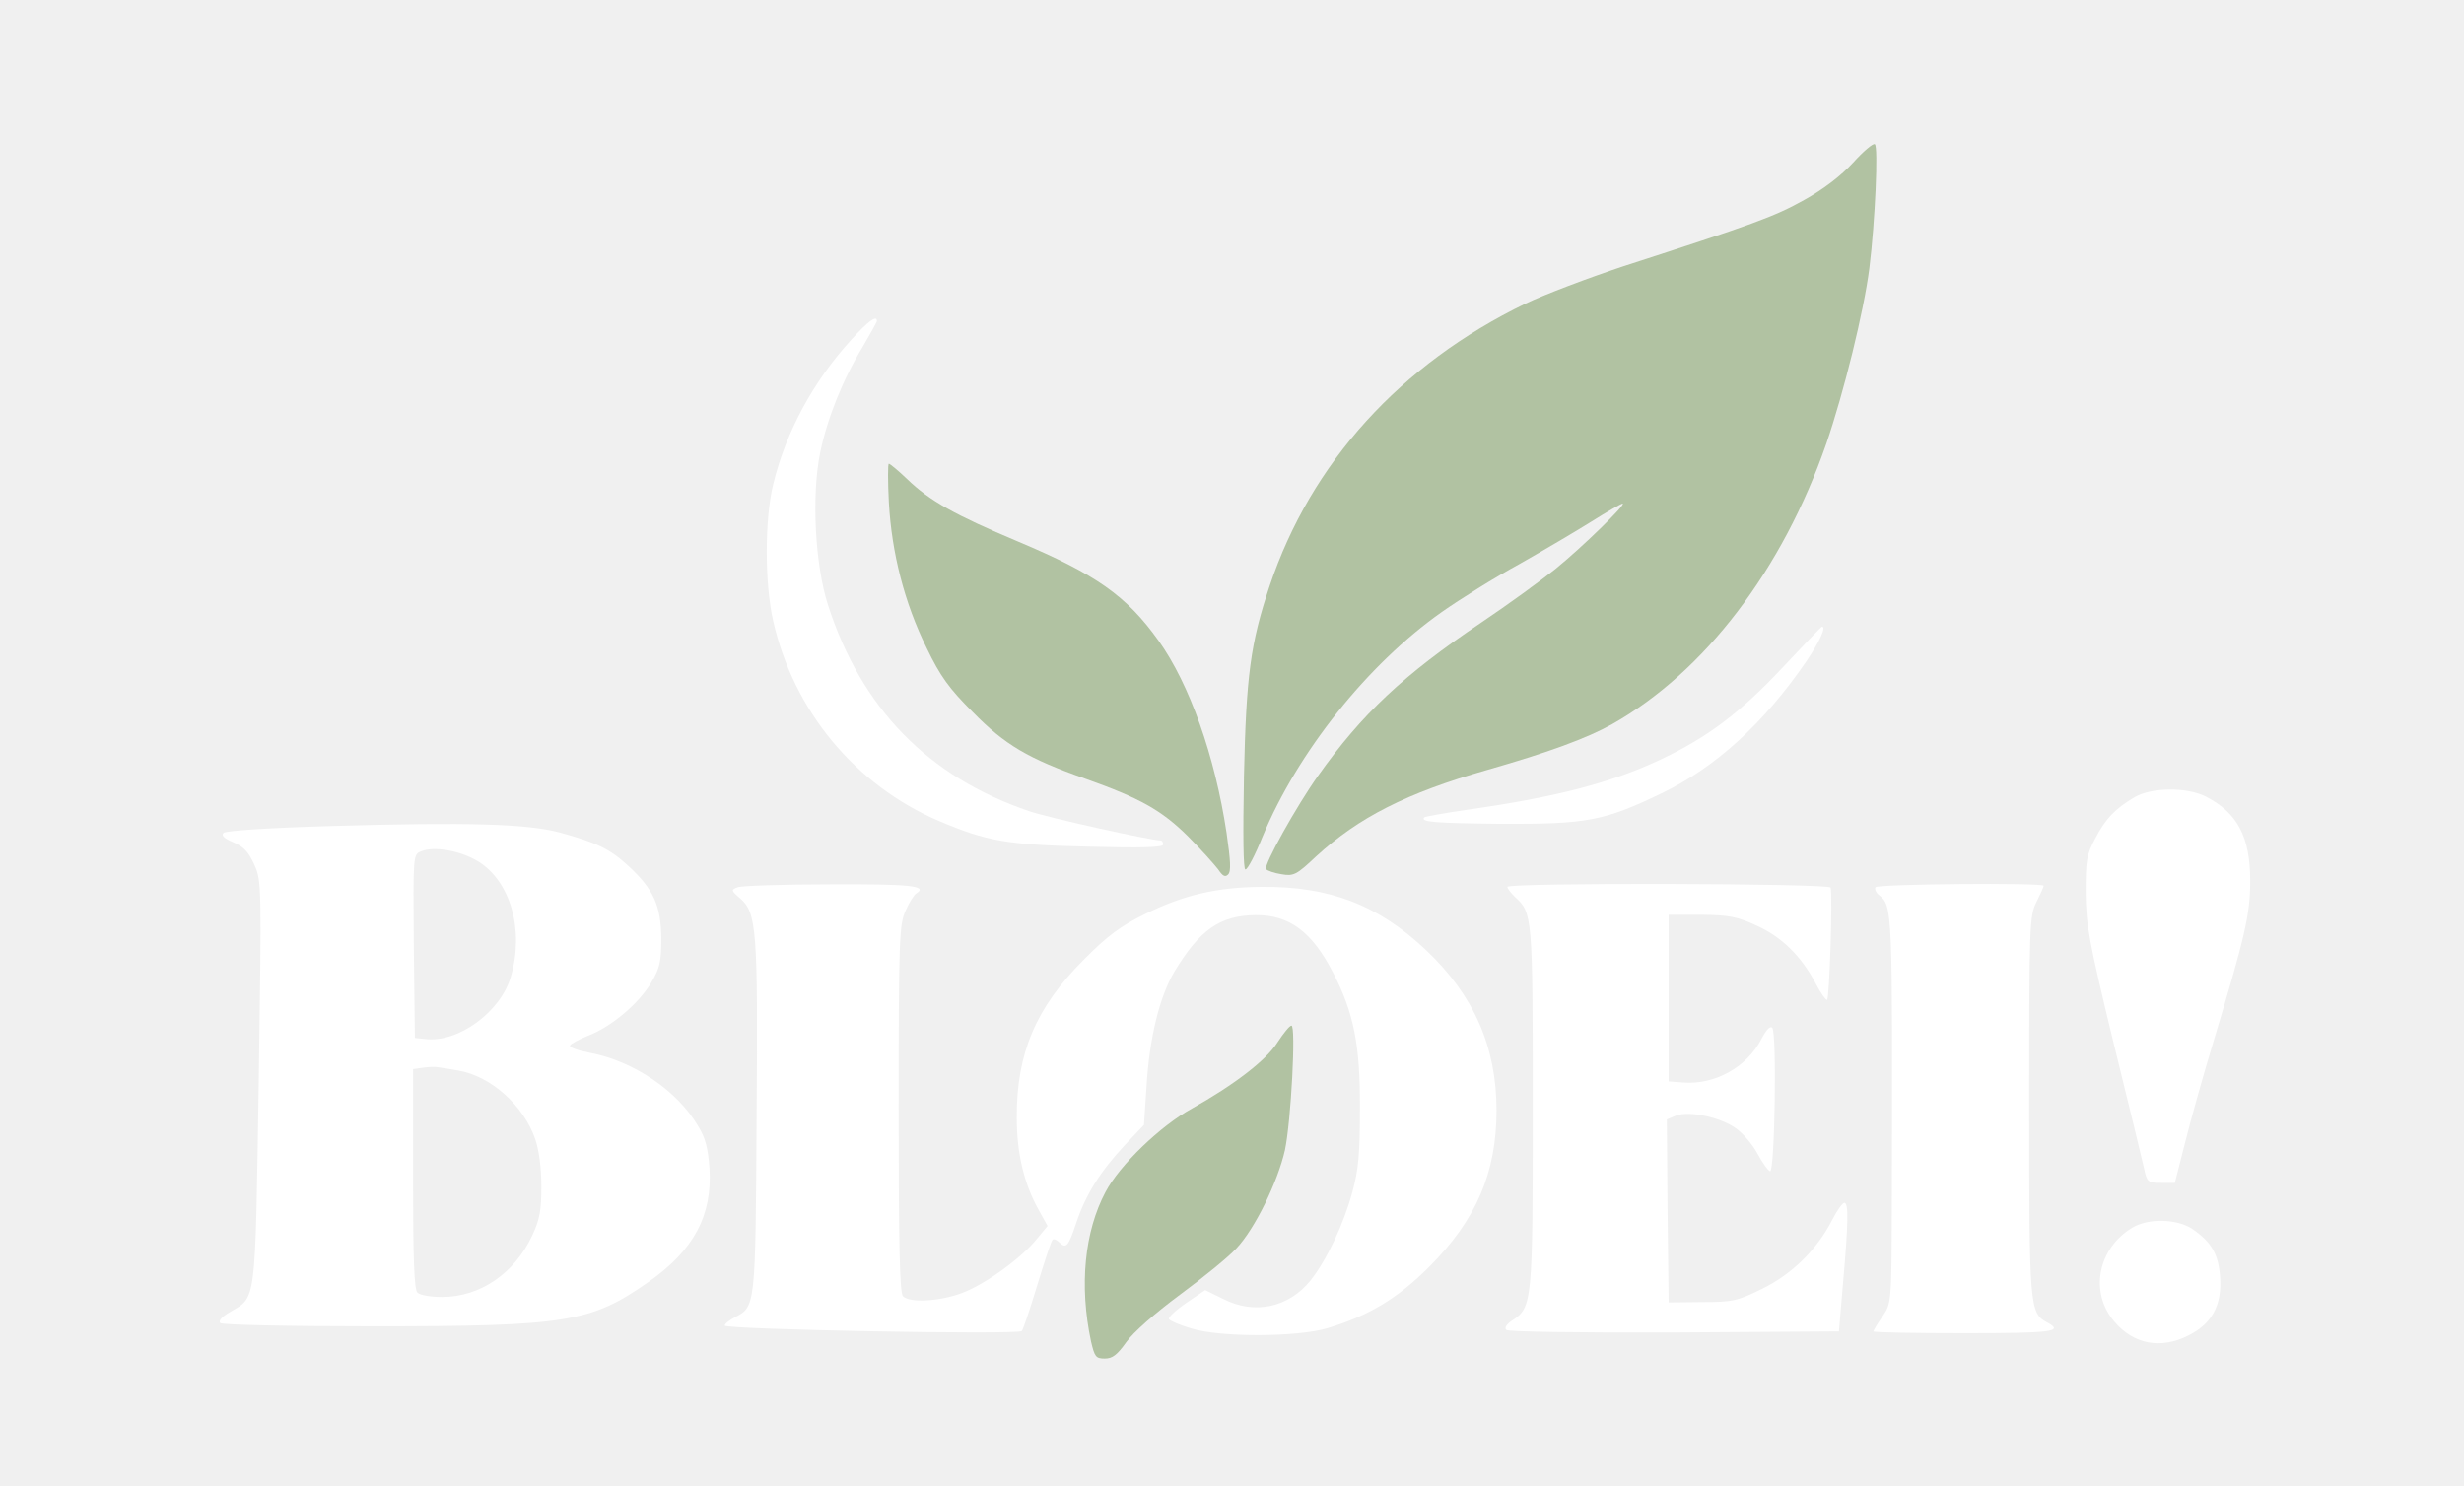
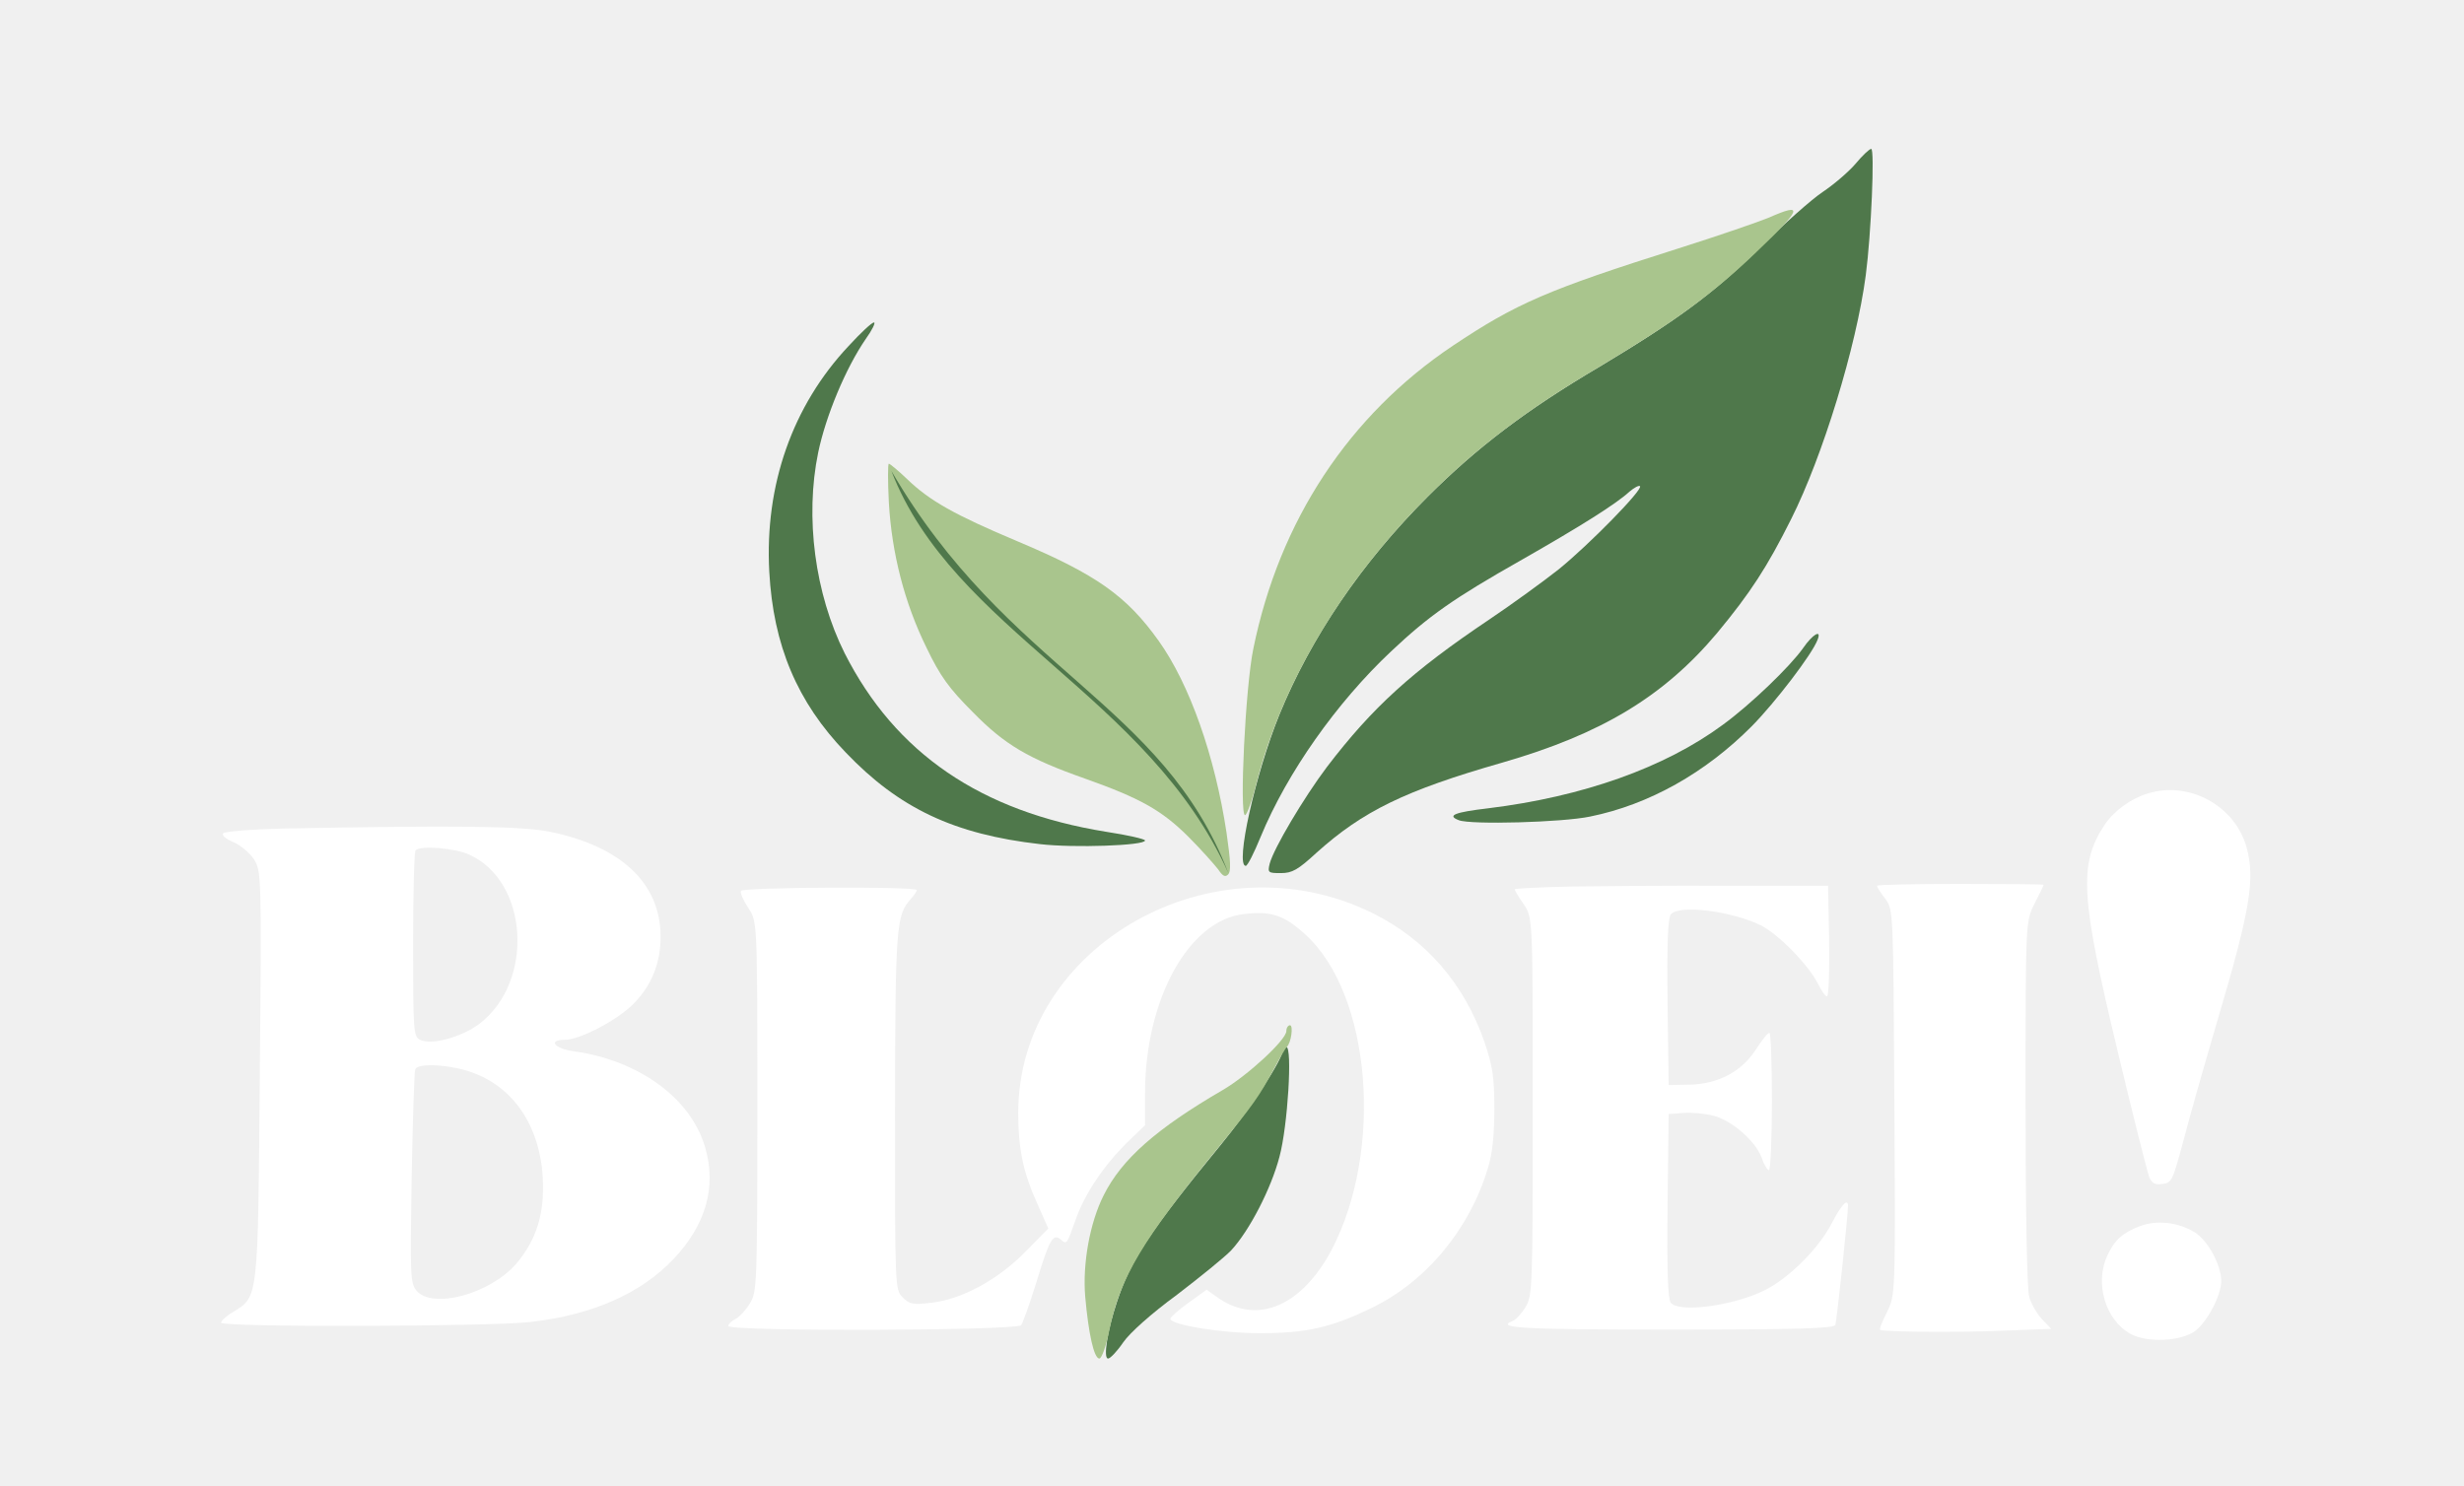
<svg xmlns="http://www.w3.org/2000/svg" width="680" height="410" viewBox="0 0 680 410" role="img" aria-label="Bloei! primair">
  <g transform="translate(50 32)" fill="#FFFFFF">
    <g transform="translate(0,343) scale(0.1,-0.1)" stroke="none">
-       <path d="M1850 2813 c-106 -116 -181 -255 -216 -399 -24 -96 -24 -276 0 -379 56 -247 226 -452 457 -551 132 -56 188 -66 412 -71 149 -4 207 -2 207 6 0 6 -3 11 -7 11 -31 1 -311 63 -363 81 -279 95 -463 284 -555 569 -36 112 -46 304 -21 423 19 92 62 200 117 290 21 36 39 68 39 71 0 17 -24 0 -70 -51z" />
-       <path d="M4421 1909 c-119 -127 -207 -193 -337 -255 -138 -65 -288 -104 -534 -139 -63 -9 -117 -19 -119 -21 -13 -13 28 -16 211 -18 238 -1 285 8 443 84 150 72 282 193 399 363 38 56 57 98 44 97 -2 0 -50 -50 -107 -111z" />
-       <path d="M5390 1549 c-54 -32 -80 -60 -108 -114 -24 -45 -26 -61 -26 -150 1 -89 9 -133 76 -410 42 -170 80 -328 85 -350 8 -38 11 -40 47 -40 l38 0 28 110 c15 61 51 189 80 285 86 286 100 347 100 438 0 122 -35 188 -122 233 -53 27 -151 26 -198 -2z" />
-       <path d="M416 1470 c-175 -5 -293 -13 -299 -19 -7 -7 1 -15 27 -26 29 -12 42 -27 58 -62 20 -45 20 -55 12 -602 -10 -620 -6 -589 -80 -633 -22 -13 -32 -24 -26 -30 5 -5 184 -9 423 -9 532 0 600 11 758 122 126 88 177 184 169 314 -4 55 -11 84 -31 116 -57 98 -178 180 -299 203 -32 6 -57 15 -55 20 2 5 25 17 52 28 64 25 139 89 173 147 23 39 27 57 27 121 -1 90 -21 135 -90 199 -52 48 -88 65 -190 93 -90 24 -252 29 -629 18z m404 -98 c89 -55 127 -189 90 -317 -27 -97 -145 -184 -236 -173 l-29 3 -3 253 c-2 253 -2 253 20 262 36 15 109 2 158 -28z m-55 -577 c89 -15 180 -96 212 -189 11 -32 17 -81 17 -131 0 -65 -4 -90 -25 -135 -49 -105 -144 -170 -249 -170 -31 0 -61 5 -68 12 -9 9 -12 93 -12 314 l0 303 28 4 c15 2 34 3 42 1 8 -1 33 -5 55 -9z" />
-       <path d="M1536 1301 c-19 -7 -19 -9 7 -31 45 -40 49 -83 45 -605 -3 -522 -3 -522 -60 -551 -15 -8 -28 -18 -28 -23 0 -11 810 -26 820 -15 4 5 23 62 43 128 20 65 38 121 42 124 3 3 11 0 17 -6 20 -20 26 -14 48 52 26 78 66 142 134 215 l53 56 7 105 c8 135 36 249 77 318 70 116 126 155 224 156 93 1 156 -46 214 -159 57 -110 75 -200 74 -375 0 -126 -4 -169 -21 -231 -24 -88 -70 -186 -115 -243 -60 -75 -155 -96 -242 -51 l-49 24 -53 -36 c-29 -20 -50 -40 -47 -44 3 -5 31 -17 62 -26 80 -25 294 -24 376 1 113 34 193 82 280 169 130 130 186 260 186 432 0 176 -63 318 -194 442 -132 125 -267 177 -455 175 -122 -1 -214 -22 -321 -75 -67 -33 -103 -59 -170 -127 -131 -131 -185 -258 -184 -435 0 -99 20 -182 60 -254 l25 -45 -29 -35 c-42 -53 -143 -126 -207 -150 -61 -23 -144 -28 -163 -9 -9 9 -12 137 -12 518 0 472 2 508 19 546 10 23 24 45 30 48 33 21 -19 26 -237 25 -130 0 -246 -4 -256 -8z" />
-       <path d="M3660 1302 c0 -5 10 -17 21 -28 48 -43 49 -52 49 -578 0 -540 -1 -555 -57 -591 -15 -10 -22 -20 -16 -26 5 -5 198 -8 464 -7 l454 3 11 130 c15 169 16 225 4 225 -5 0 -21 -22 -34 -48 -41 -80 -109 -148 -192 -189 -69 -34 -82 -37 -167 -37 l-92 -1 -3 253 -2 252 26 11 c36 13 120 -4 164 -35 19 -13 46 -44 60 -70 14 -26 30 -48 35 -49 13 -3 19 383 6 396 -6 6 -17 -6 -30 -31 -40 -78 -129 -127 -216 -120 l-40 3 0 230 0 230 90 0 c77 -1 99 -5 153 -30 69 -31 123 -84 163 -160 13 -25 27 -45 31 -45 7 0 16 291 10 310 -4 12 -892 14 -892 2z" />
-       <path d="M4676 1301 c-3 -5 1 -15 10 -22 37 -30 37 -36 35 -855 -1 -271 -1 -271 -26 -308 -14 -20 -25 -39 -25 -41 0 -3 113 -5 250 -5 244 0 278 4 229 30 -48 26 -49 44 -49 600 0 501 1 522 20 560 11 22 20 42 20 45 0 9 -459 5 -464 -4z" />
-       <path d="M5384 361 c-95 -58 -118 -178 -49 -259 53 -63 129 -77 205 -38 64 32 92 83 87 159 -4 64 -23 98 -77 135 -42 28 -122 30 -166 3z" />
+       <path d="M5428 1560 c-47 -14 -94 -48 -120 -87 -72 -109 -66 -199 37 -628 42 -176 81 -330 86 -343 7 -18 16 -23 37 -20 26 3 28 9 60 128 18 69 60 216 93 328 89 301 103 385 79 473 -32 115 -158 184 -272 149z" />
+       <path d="M280 1463 c-85 -2 -159 -8 -164 -13 -5 -5 6 -15 27 -24 20 -8 46 -30 58 -48 20 -33 21 -37 16 -594 -5 -624 -4 -612 -73 -655 -19 -11 -34 -25 -34 -30 0 -13 745 -11 855 2 172 20 304 79 394 174 89 94 119 199 87 308 -39 135 -182 240 -362 265 -55 8 -73 32 -24 32 40 0 144 54 188 99 50 50 76 114 75 188 -1 145 -109 247 -305 287 -77 16 -257 18 -738 9z m515 -72 c164 -74 180 -351 28 -467 -49 -37 -134 -60 -164 -44 -18 10 -19 24 -19 264 0 139 3 256 7 259 13 14 109 6 148 -12z m-8 -596 c125 -37 203 -148 211 -298 5 -98 -18 -170 -73 -235 -73 -84 -232 -127 -276 -74 -17 21 -17 42 -13 310 3 158 7 293 10 300 5 17 79 15 141 -3z" />
+       <path d="M3838 1303 c-87 -2 -158 -5 -158 -8 0 -2 11 -21 25 -41 25 -37 25 -37 25 -558 0 -504 -1 -522 -20 -554 -11 -18 -27 -35 -35 -38 -51 -20 27 -24 435 -24 351 0 452 3 455 13 4 10 35 303 35 328 0 23 -18 4 -44 -46 -37 -72 -120 -154 -187 -187 -88 -43 -235 -62 -258 -34 -8 9 -11 88 -9 267 l3 254 42 3 c23 2 60 -2 83 -8 51 -14 115 -70 132 -116 6 -19 16 -34 20 -34 4 0 8 86 8 190 0 105 -3 190 -7 189 -5 0 -21 -21 -38 -47 -39 -60 -103 -94 -182 -96 l-58 -1 -3 229 c-2 160 1 233 9 242 23 28 170 9 250 -31 50 -26 132 -111 157 -162 9 -18 19 -33 24 -33 5 0 7 69 6 153 l-3 152 -275 0 c-151 1 -346 -1 -432 -2z" />
+       <path d="M4680 1305 c0 -3 10 -20 23 -36 22 -31 22 -31 25 -562 3 -532 3 -532 -21 -580 -13 -26 -22 -48 -18 -48 24 -6 229 -7 339 -2 l133 5 -26 27 c-14 15 -30 43 -35 62 -6 20 -10 237 -10 535 0 501 0 501 25 550 14 27 25 50 25 52 0 1 -103 2 -230 2 -126 0 -230 -2 -230 -5z" />
+       <path d="M1545 1291 c-3 -5 6 -26 20 -47 25 -37 25 -37 25 -548 0 -488 -1 -512 -20 -543 -10 -17 -28 -37 -39 -43 -12 -6 -21 -15 -21 -20 0 -16 795 -13 808 2 5 7 24 60 42 118 36 119 46 136 67 119 17 -15 17 -15 41 53 25 72 77 149 141 213 l51 49 0 91 c1 258 121 475 273 492 75 9 111 -3 170 -57 181 -165 216 -594 72 -870 -82 -154 -203 -207 -311 -134 l-34 24 -50 -36 c-28 -20 -50 -40 -50 -44 0 -17 141 -40 247 -40 130 0 198 16 311 71 149 73 268 217 318 384 13 41 18 93 18 165 0 88 -5 118 -27 183 -56 162 -162 284 -310 357 -437 215 -977 -89 -977 -552 0 -99 14 -166 53 -251 l30 -68 -64 -65 c-76 -77 -175 -131 -260 -140 -49 -6 -59 -4 -78 15 -21 21 -21 25 -21 514 1 512 3 541 44 586 9 10 16 21 16 24 0 11 -478 8 -485 -2z" />
+       <path d="M5407 366 c-48 -18 -71 -38 -91 -81 -36 -76 -6 -179 64 -217 46 -25 138 -21 178 8 33 25 72 98 72 138 0 44 -37 113 -74 135 -44 27 -103 34 -149 17z" />
    </g>
  </g>
-   <g transform="translate(50 32)" fill="#B1C2A2">
+   <g transform="translate(50 32)" fill="#4F784B">
    <g transform="translate(0,343) scale(0.1,-0.1)" stroke="none">
-       <path d="M4614 3301 c-33 -36 -81 -73 -135 -103 -82 -46 -140 -67 -499 -183 -96 -32 -218 -78 -270 -103 -345 -167 -592 -439 -706 -779 -53 -158 -65 -249 -71 -525 -3 -165 -2 -258 4 -258 6 0 27 40 47 90 97 234 290 476 494 620 51 36 147 96 215 133 67 38 157 91 200 118 43 27 81 49 85 49 12 0 -113 -122 -186 -181 -40 -32 -132 -99 -205 -148 -215 -145 -328 -251 -450 -423 -59 -83 -150 -246 -143 -257 3 -4 22 -11 42 -14 34 -6 42 -2 96 49 118 108 249 175 473 239 168 48 274 87 344 126 255 144 470 426 591 774 49 143 104 367 119 485 16 129 25 337 15 342 -5 3 -32 -20 -60 -51z" />
-       <path d="M1953 2363 c8 -140 43 -277 104 -401 38 -79 62 -112 128 -178 88 -90 153 -128 309 -183 152 -54 211 -87 284 -159 37 -37 74 -79 84 -92 12 -18 19 -22 27 -14 9 8 7 38 -4 115 -32 212 -102 411 -188 531 -88 123 -171 182 -387 273 -176 74 -245 113 -307 173 -24 23 -47 42 -50 42 -3 0 -3 -48 0 -107z" />
-       <path d="M3025 872 c-31 -49 -120 -117 -236 -182 -87 -48 -199 -156 -238 -230 -58 -109 -73 -258 -40 -413 10 -42 13 -47 38 -47 21 0 34 10 59 45 18 26 79 80 148 131 65 48 135 105 156 128 51 54 114 183 134 271 17 80 31 345 18 344 -5 0 -22 -21 -39 -47z" />
+       <path d="M4620 3297 c-19 -22 -60 -57 -90 -77 -30 -20 -107 -88 -170 -151 -130 -128 -227 -200 -447 -332 -200 -118 -337 -222 -473 -358 -182 -182 -322 -388 -409 -601 -67 -165 -123 -418 -93 -418 5 0 23 36 41 80 73 177 210 371 360 512 104 98 172 146 361 253 163 93 260 154 297 188 13 11 26 18 29 15 9 -9 -141 -162 -225 -230 -42 -33 -127 -95 -191 -138 -213 -143 -322 -242 -448 -407 -64 -85 -147 -225 -158 -267 -6 -25 -4 -26 31 -26 31 0 47 9 98 56 128 115 244 172 513 249 274 79 446 183 593 358 92 111 138 182 204 314 87 173 180 476 206 673 15 114 25 350 15 349 -5 0 -25 -19 -44 -42z" />
+       <path d="M1842 2795 c-155 -165 -232 -384 -219 -623 11 -203 77 -360 211 -499 147 -154 299 -226 536 -253 94 -11 290 -4 290 10 0 4 -48 15 -107 24 -347 56 -582 217 -722 493 -82 164 -110 375 -73 554 21 101 76 233 131 313 18 25 28 46 23 46 -6 0 -37 -29 -70 -65z" />
+       <path d="M4476 1961 c-36 -51 -145 -156 -222 -212 -160 -118 -386 -198 -646 -230 -94 -11 -116 -20 -82 -33 33 -13 286 -6 362 10 163 33 319 121 447 250 64 65 166 198 181 238 12 30 -13 16 -40 -23z" />
+       <path d="M3040 851 c0 -25 -87 -158 -171 -261 -197 -240 -249 -319 -287 -435 -26 -78 -38 -155 -24 -155 6 0 25 20 42 45 18 26 77 79 148 131 64 49 132 104 150 123 50 54 110 170 133 258 23 85 36 303 19 303 -6 0 -10 -4 -10 -9z" />
    </g>
  </g>
+   <g transform="translate(50 32)" fill="#A9C58D">
+     <g transform="translate(0,343) scale(0.1,-0.1)" stroke="none">
+       <path d="M4381 3149 c-24 -10 -136 -49 -250 -85 -360 -114 -446 -151 -621 -268 -287 -192 -479 -483 -551 -836 -22 -104 -39 -460 -23 -460 5 0 20 41 32 90 71 276 237 554 472 789 136 136 273 240 473 358 207 124 312 200 434 317 126 120 133 139 34 95z" />
+       <path d="M1953 2363 c8 -140 43 -277 104 -401 38 -79 62 -112 128 -178 88 -90 153 -128 309 -183 152 -54 211 -87 284 -159 37 -37 74 -79 84 -92 12 -18 19 -22 27 -14 9 8 7 38 -4 115 -32 212 -102 411 -188 531 -88 123 -171 182 -387 273 -176 74 -245 113 -307 173 -24 23 -47 42 -50 42 -3 0 -3 -48 0 -107z" />
+       <path d="M3050 904 c0 -24 -107 -123 -176 -163 -182 -106 -278 -190 -328 -290 -38 -75 -59 -189 -51 -281 9 -101 24 -170 39 -170 6 0 19 34 28 81 30 144 91 246 299 500 98 120 115 144 155 219 16 30 32 57 35 60 12 10 19 60 9 60 -5 0 -10 -7 -10 -16z" />
+     </g>
+   </g>
+   <path transform="translate(50 32)" d="M196 98 C213 142 267 160 289 209 C271 162 228 153 196 98Z" fill="#4F784B" />
</svg>
